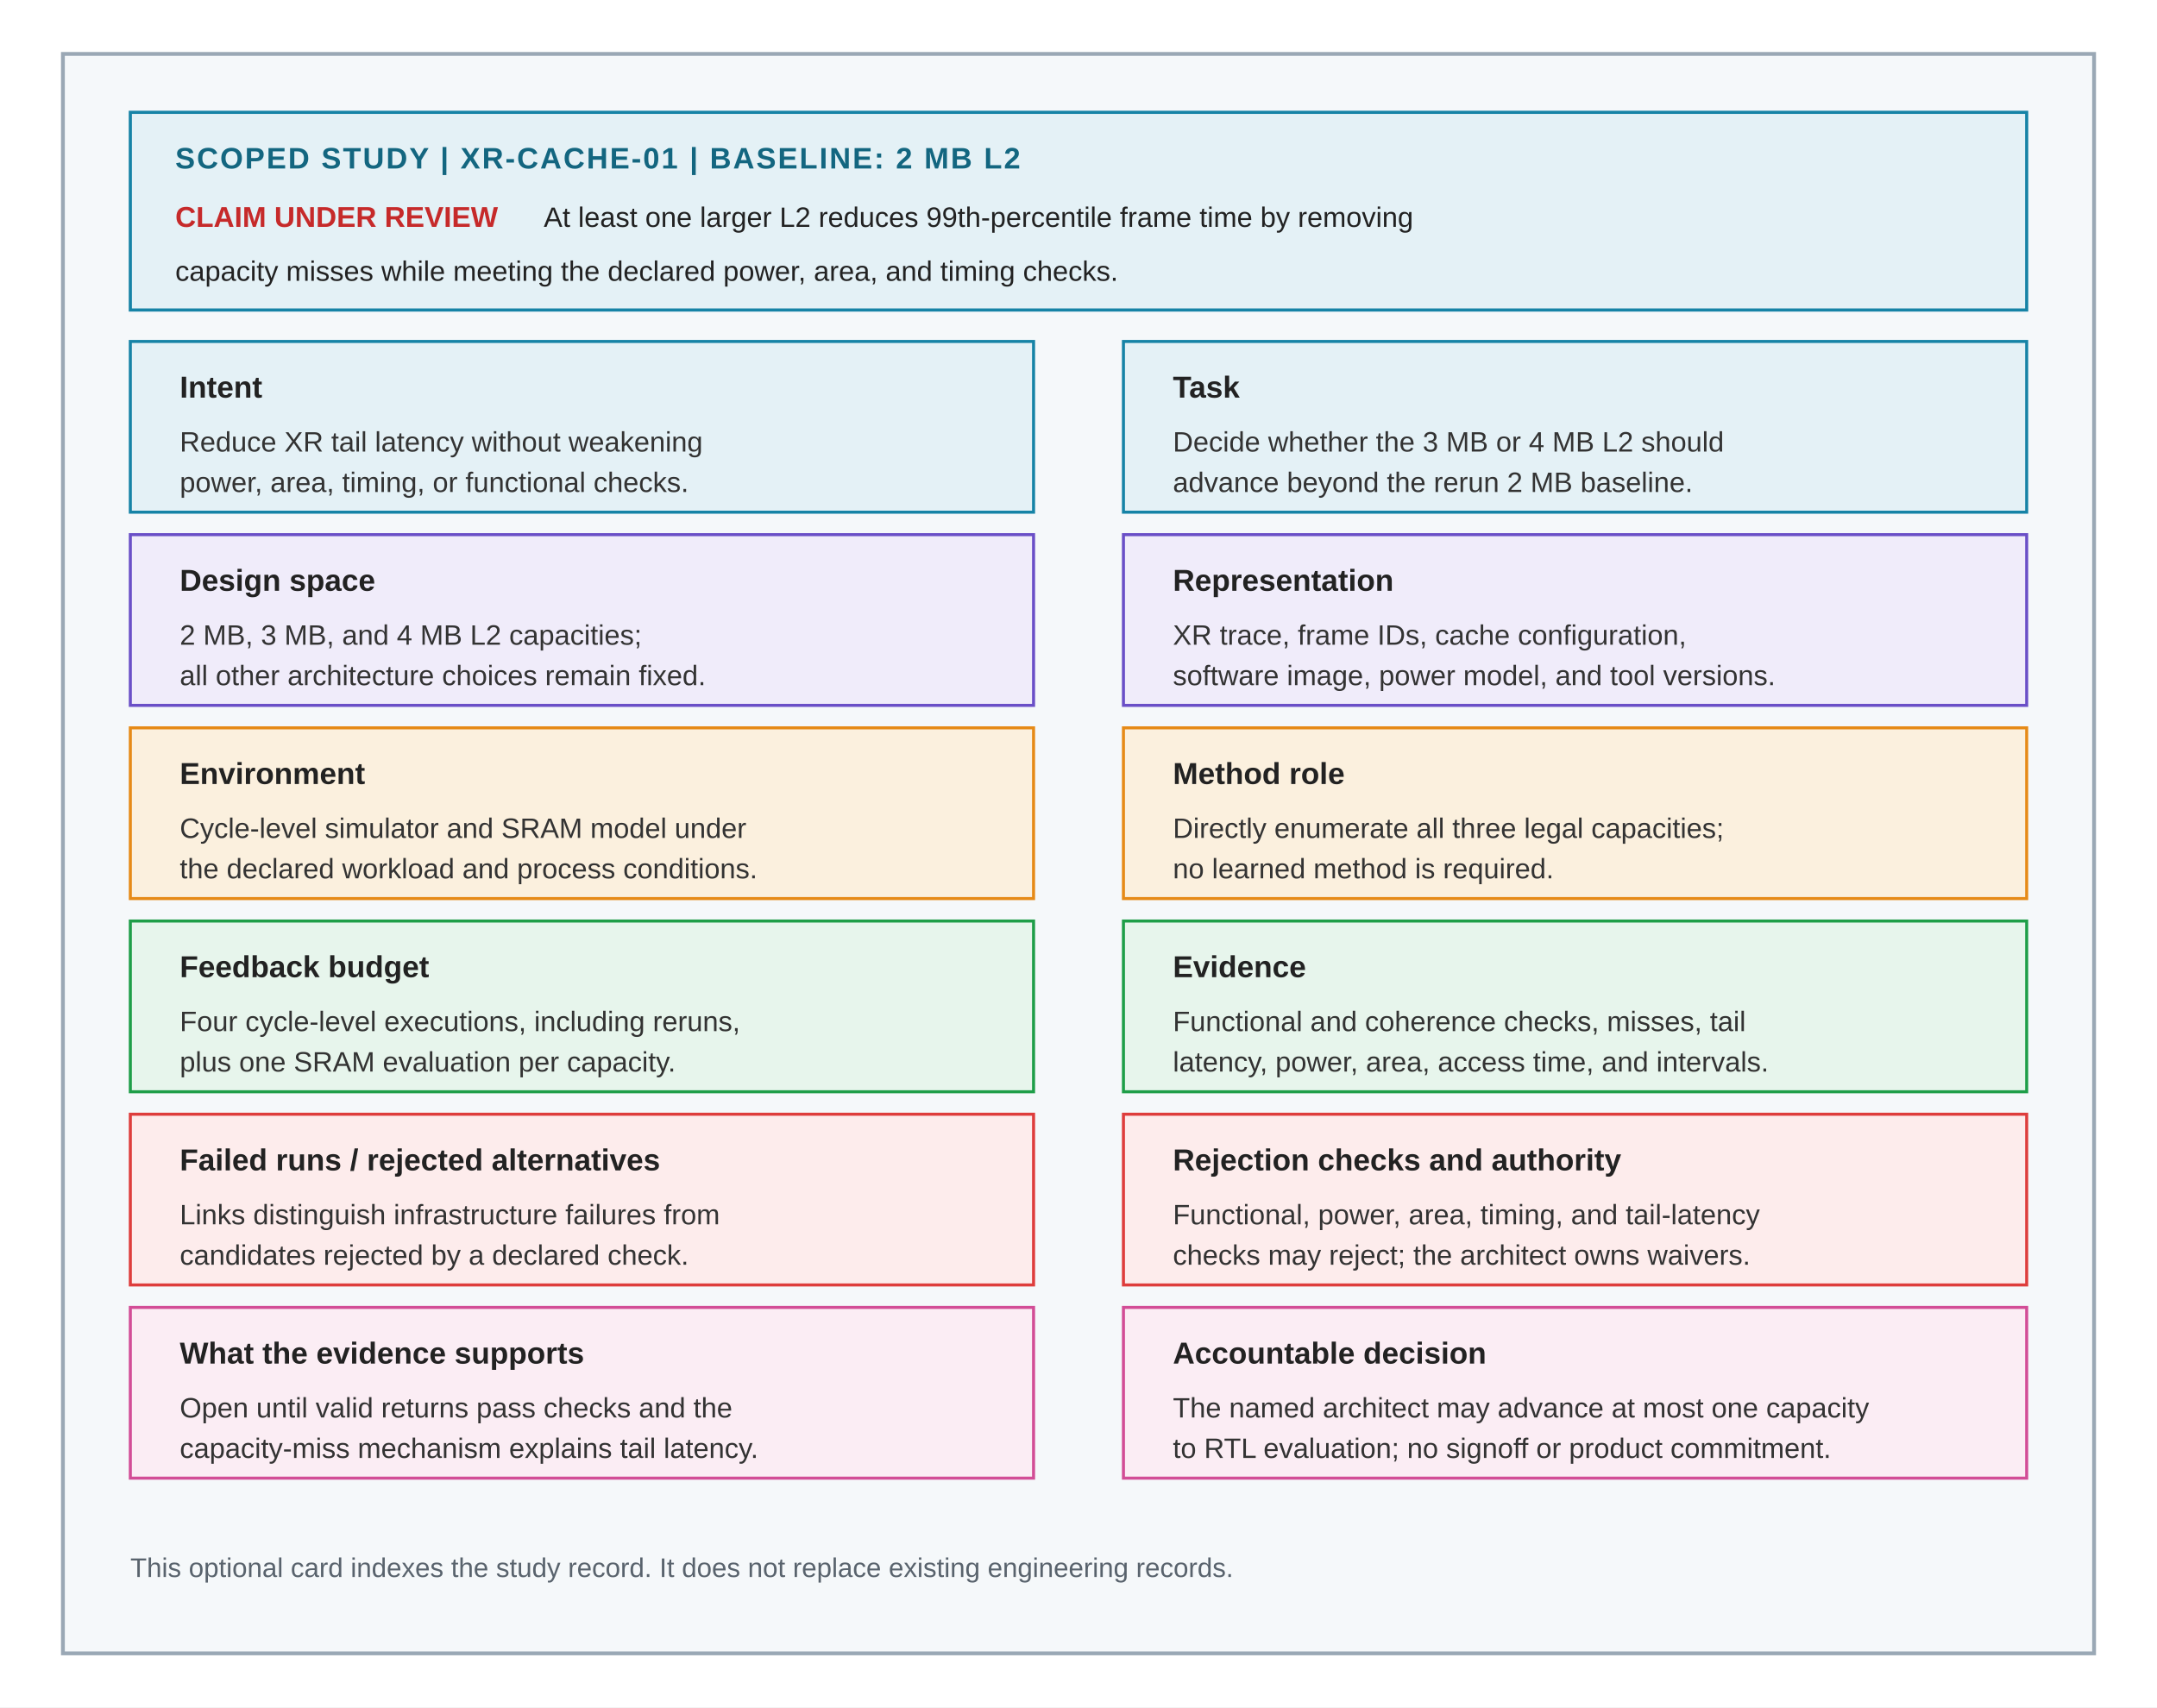
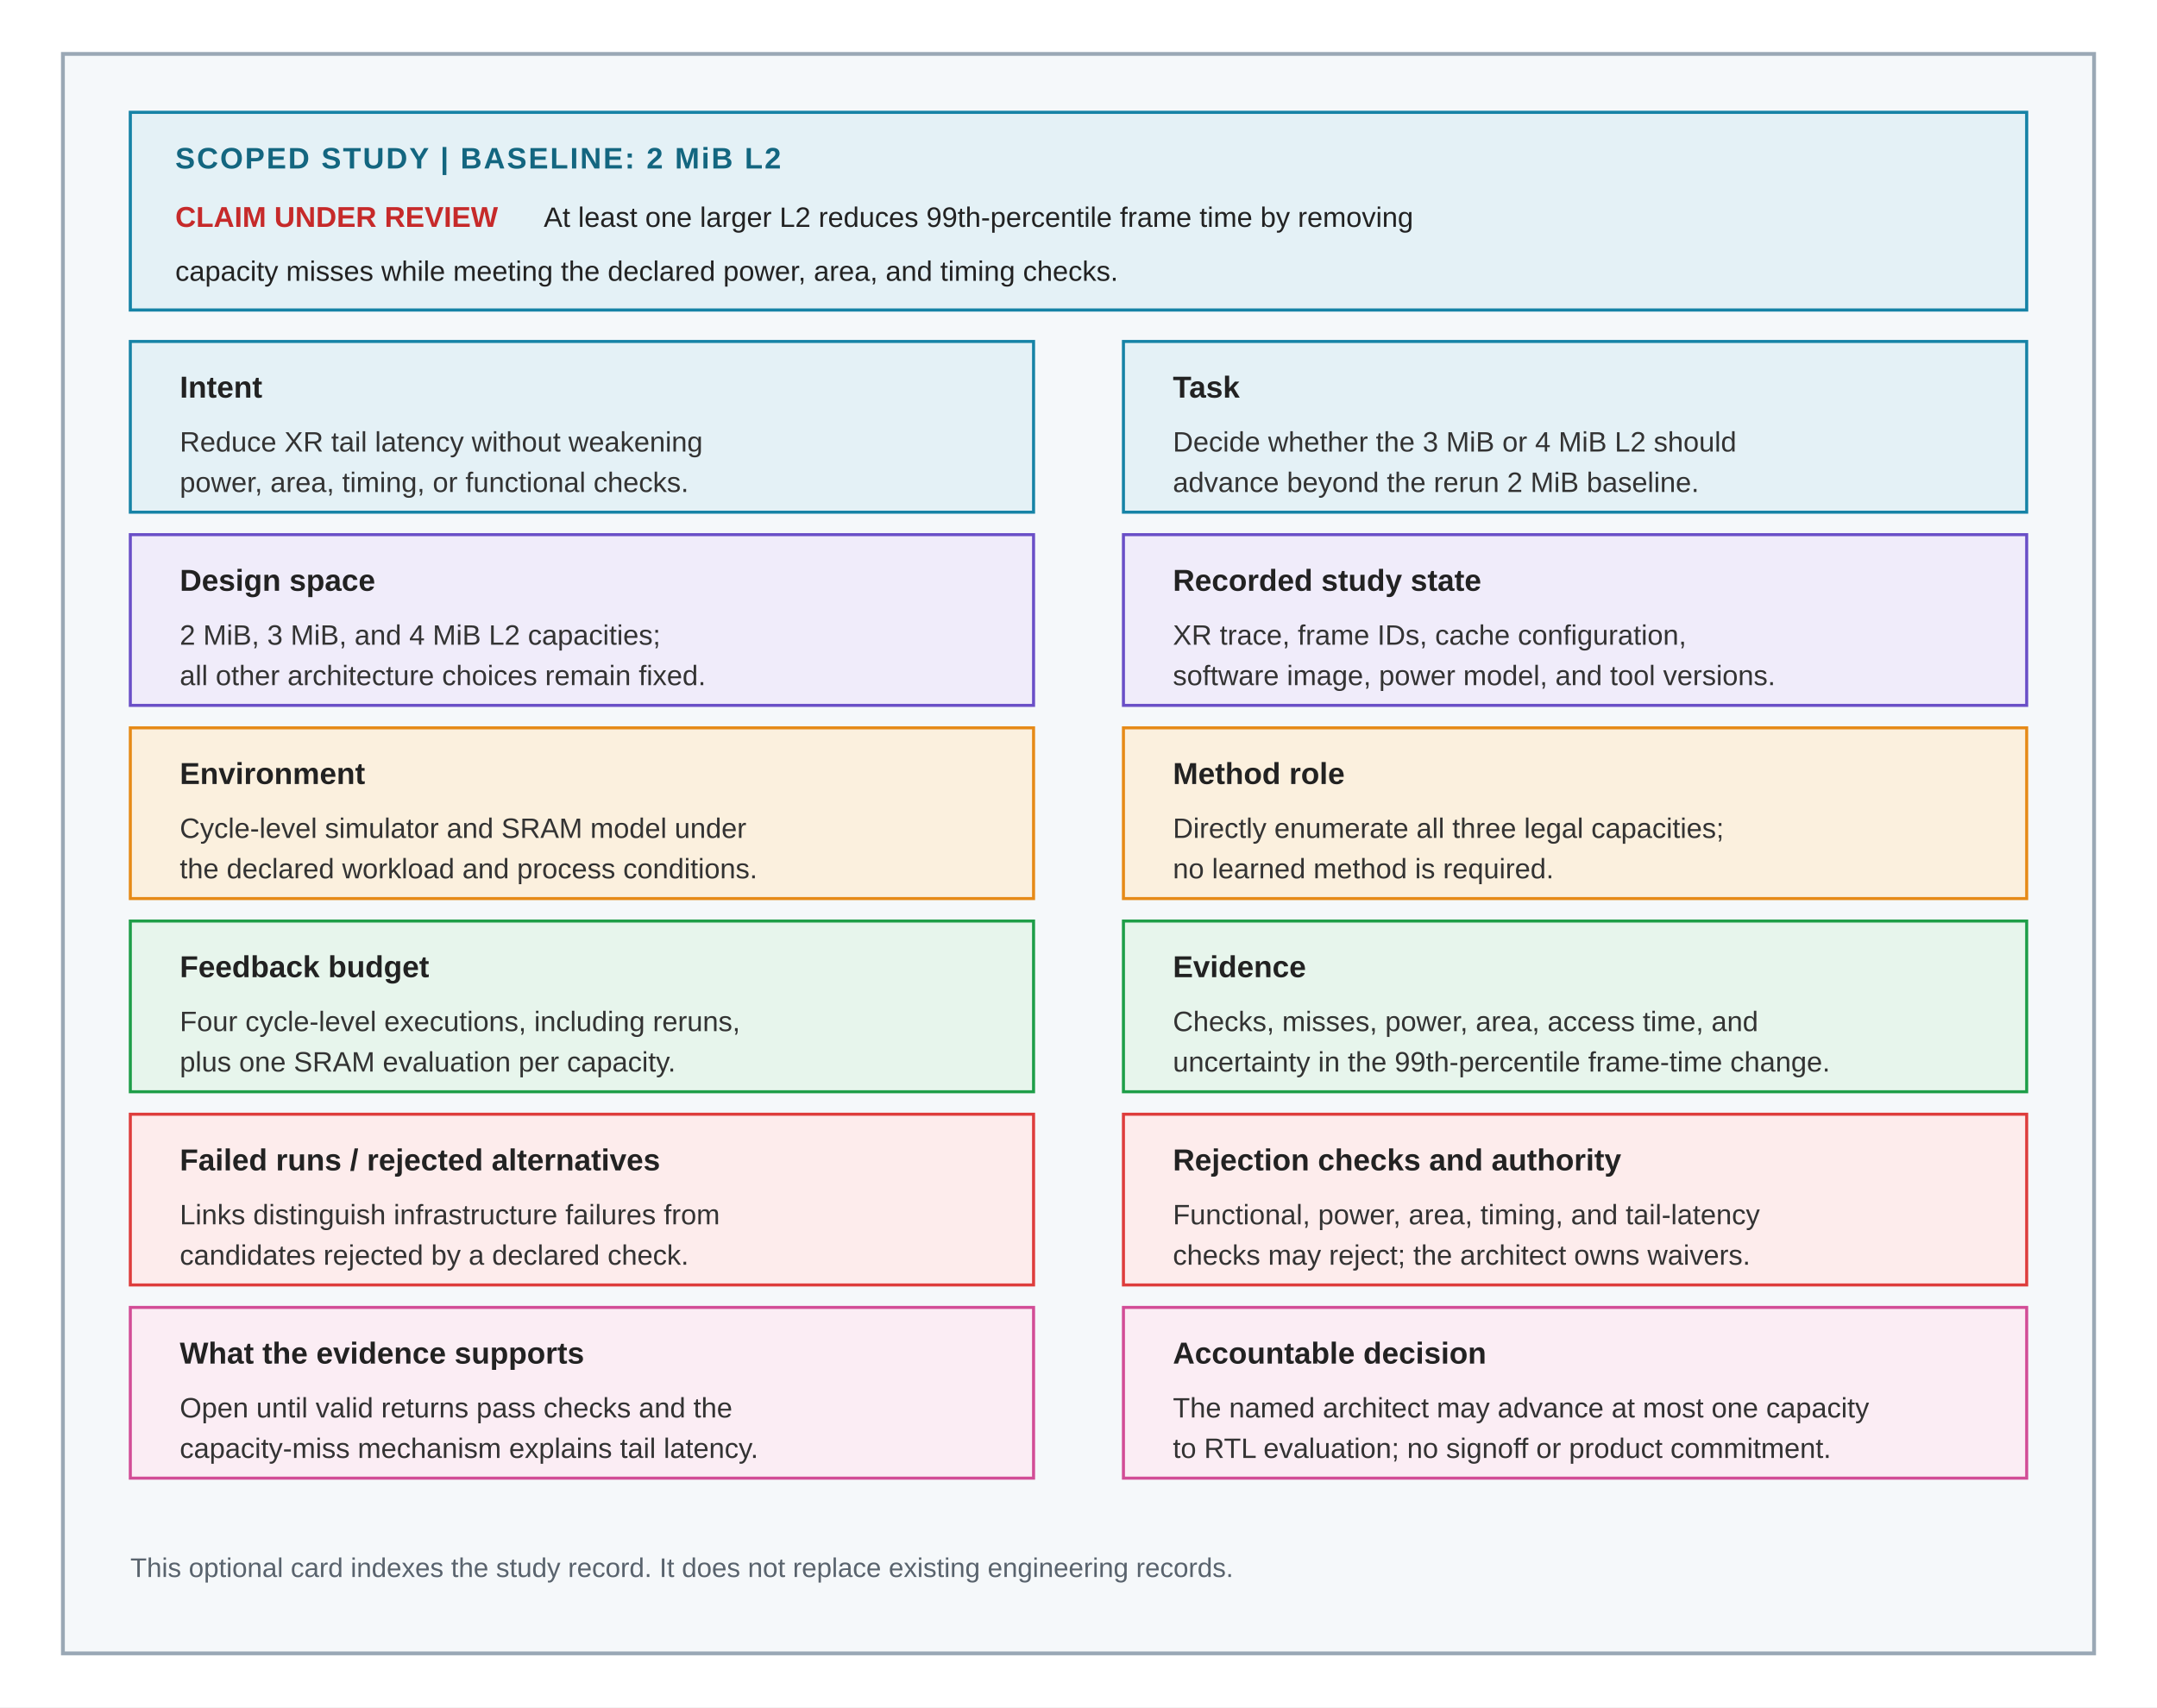
<svg xmlns="http://www.w3.org/2000/svg" viewBox="0 0 960 760" role="img" aria-labelledby="card-title card-desc">
  <defs>
    <style>
      .font { font-family: Arial, Helvetica, sans-serif; }
      .eyebrow { font-size: 13.2px; font-weight: 700; fill: #136680; letter-spacing: 0.8px; }
      .claim-label { font-size: 12.8px; font-weight: 700; fill: #C62A2A; }
      .claim { font-size: 12.5px; fill: #222222; }
      .card { fill: #F5F8FA; stroke: #9AA8B5; stroke-width: 1.7; }
      .prompt-box { fill: #E4F1F6; stroke: #1683A6; stroke-width: 1.4; }
      .tile { fill: #FFFFFF; stroke-width: 1.35; }
      .workload { stroke: #1683A6; fill: #E4F1F6; }
      .design { stroke: #6A4FC7; fill: #F0ECFA; }
      .methods { stroke: #E68A17; fill: #FBF0DE; }
      .constraints { stroke: #DE3D3C; fill: #FDECEC; }
      .evidence { stroke: #1E9E48; fill: #E7F5EC; }
      .decision { stroke: #D24D96; fill: #FBEDF4; }
      .label { font-size: 13.5px; font-weight: 700; fill: #222222; }
      .body { font-size: 12.5px; fill: #333333; }
      .note { font-size: 12px; fill: #59636D; }
    </style>
  </defs>
  <rect width="960" height="760" fill="#FFFFFF" />
  <rect class="card" x="28" y="24" width="904" height="712" />
  <rect class="prompt-box" x="58" y="50" width="844" height="88" />
-   <text class="font eyebrow" x="78" y="75">SCOPED STUDY | XR-CACHE-01 | BASELINE: 2 MB L2</text>
+   <text class="font eyebrow" x="78" y="75">SCOPED STUDY | BASELINE: 2 MiB L2</text>
  <text class="font claim-label" x="78" y="101">CLAIM UNDER REVIEW</text>
  <text class="font claim" x="242" y="101">At least one larger L2 reduces 99th-percentile frame time by removing</text>
  <text class="font claim" x="78" y="125">capacity misses while meeting the declared power, area, and timing checks.</text>
  <g class="font">
    <rect class="tile workload" x="58" y="152" width="402" height="76" />
    <text class="label" x="80" y="177">Intent</text>
    <text class="body" x="80" y="201">Reduce XR tail latency without weakening</text>
    <text class="body" x="80" y="219">power, area, timing, or functional checks.</text>
    <rect class="tile workload" x="500" y="152" width="402" height="76" />
    <text class="label" x="522" y="177">Task</text>
-     <text class="body" x="522" y="201">Decide whether the 3 MB or 4 MB L2 should</text>
-     <text class="body" x="522" y="219">advance beyond the rerun 2 MB baseline.</text>
+     <text class="body" x="522" y="201">Decide whether the 3 MiB or 4 MiB L2 should</text>
+     <text class="body" x="522" y="219">advance beyond the rerun 2 MiB baseline.</text>
    <rect class="tile design" x="58" y="238" width="402" height="76" />
    <text class="label" x="80" y="263">Design space</text>
-     <text class="body" x="80" y="287">2 MB, 3 MB, and 4 MB L2 capacities;</text>
+     <text class="body" x="80" y="287">2 MiB, 3 MiB, and 4 MiB L2 capacities;</text>
    <text class="body" x="80" y="305">all other architecture choices remain fixed.</text>
    <rect class="tile design" x="500" y="238" width="402" height="76" />
-     <text class="label" x="522" y="263">Representation</text>
+     <text class="label" x="522" y="263">Recorded study state</text>
    <text class="body" x="522" y="287">XR trace, frame IDs, cache configuration,</text>
    <text class="body" x="522" y="305">software image, power model, and tool versions.</text>
    <rect class="tile methods" x="58" y="324" width="402" height="76" />
    <text class="label" x="80" y="349">Environment</text>
    <text class="body" x="80" y="373">Cycle-level simulator and SRAM model under</text>
    <text class="body" x="80" y="391">the declared workload and process conditions.</text>
    <rect class="tile methods" x="500" y="324" width="402" height="76" />
    <text class="label" x="522" y="349">Method role</text>
    <text class="body" x="522" y="373">Directly enumerate all three legal capacities;</text>
    <text class="body" x="522" y="391">no learned method is required.</text>
    <rect class="tile evidence" x="58" y="410" width="402" height="76" />
    <text class="label" x="80" y="435">Feedback budget</text>
    <text class="body" x="80" y="459">Four cycle-level executions, including reruns,</text>
    <text class="body" x="80" y="477">plus one SRAM evaluation per capacity.</text>
    <rect class="tile evidence" x="500" y="410" width="402" height="76" />
    <text class="label" x="522" y="435">Evidence</text>
-     <text class="body" x="522" y="459">Functional and coherence checks, misses, tail</text>
-     <text class="body" x="522" y="477">latency, power, area, access time, and intervals.</text>
+     <text class="body" x="522" y="459">Checks, misses, power, area, access time, and</text>
+     <text class="body" x="522" y="477">uncertainty in the 99th-percentile frame-time change.</text>
    <rect class="tile constraints" x="58" y="496" width="402" height="76" />
    <text class="label" x="80" y="521">Failed runs / rejected alternatives</text>
    <text class="body" x="80" y="545">Links distinguish infrastructure failures from</text>
    <text class="body" x="80" y="563">candidates rejected by a declared check.</text>
    <rect class="tile constraints" x="500" y="496" width="402" height="76" />
    <text class="label" x="522" y="521">Rejection checks and authority</text>
    <text class="body" x="522" y="545">Functional, power, area, timing, and tail-latency</text>
    <text class="body" x="522" y="563">checks may reject; the architect owns waivers.</text>
    <rect class="tile decision" x="58" y="582" width="402" height="76" />
    <text class="label" x="80" y="607">What the evidence supports</text>
    <text class="body" x="80" y="631">Open until valid returns pass checks and the</text>
    <text class="body" x="80" y="649">capacity-miss mechanism explains tail latency.</text>
    <rect class="tile decision" x="500" y="582" width="402" height="76" />
    <text class="label" x="522" y="607">Accountable decision</text>
    <text class="body" x="522" y="631">The named architect may advance at most one capacity</text>
    <text class="body" x="522" y="649">to RTL evaluation; no signoff or product commitment.</text>
  </g>
  <text class="font note" x="58" y="702">This optional card indexes the study record. It does not replace existing engineering records.</text>
</svg>
